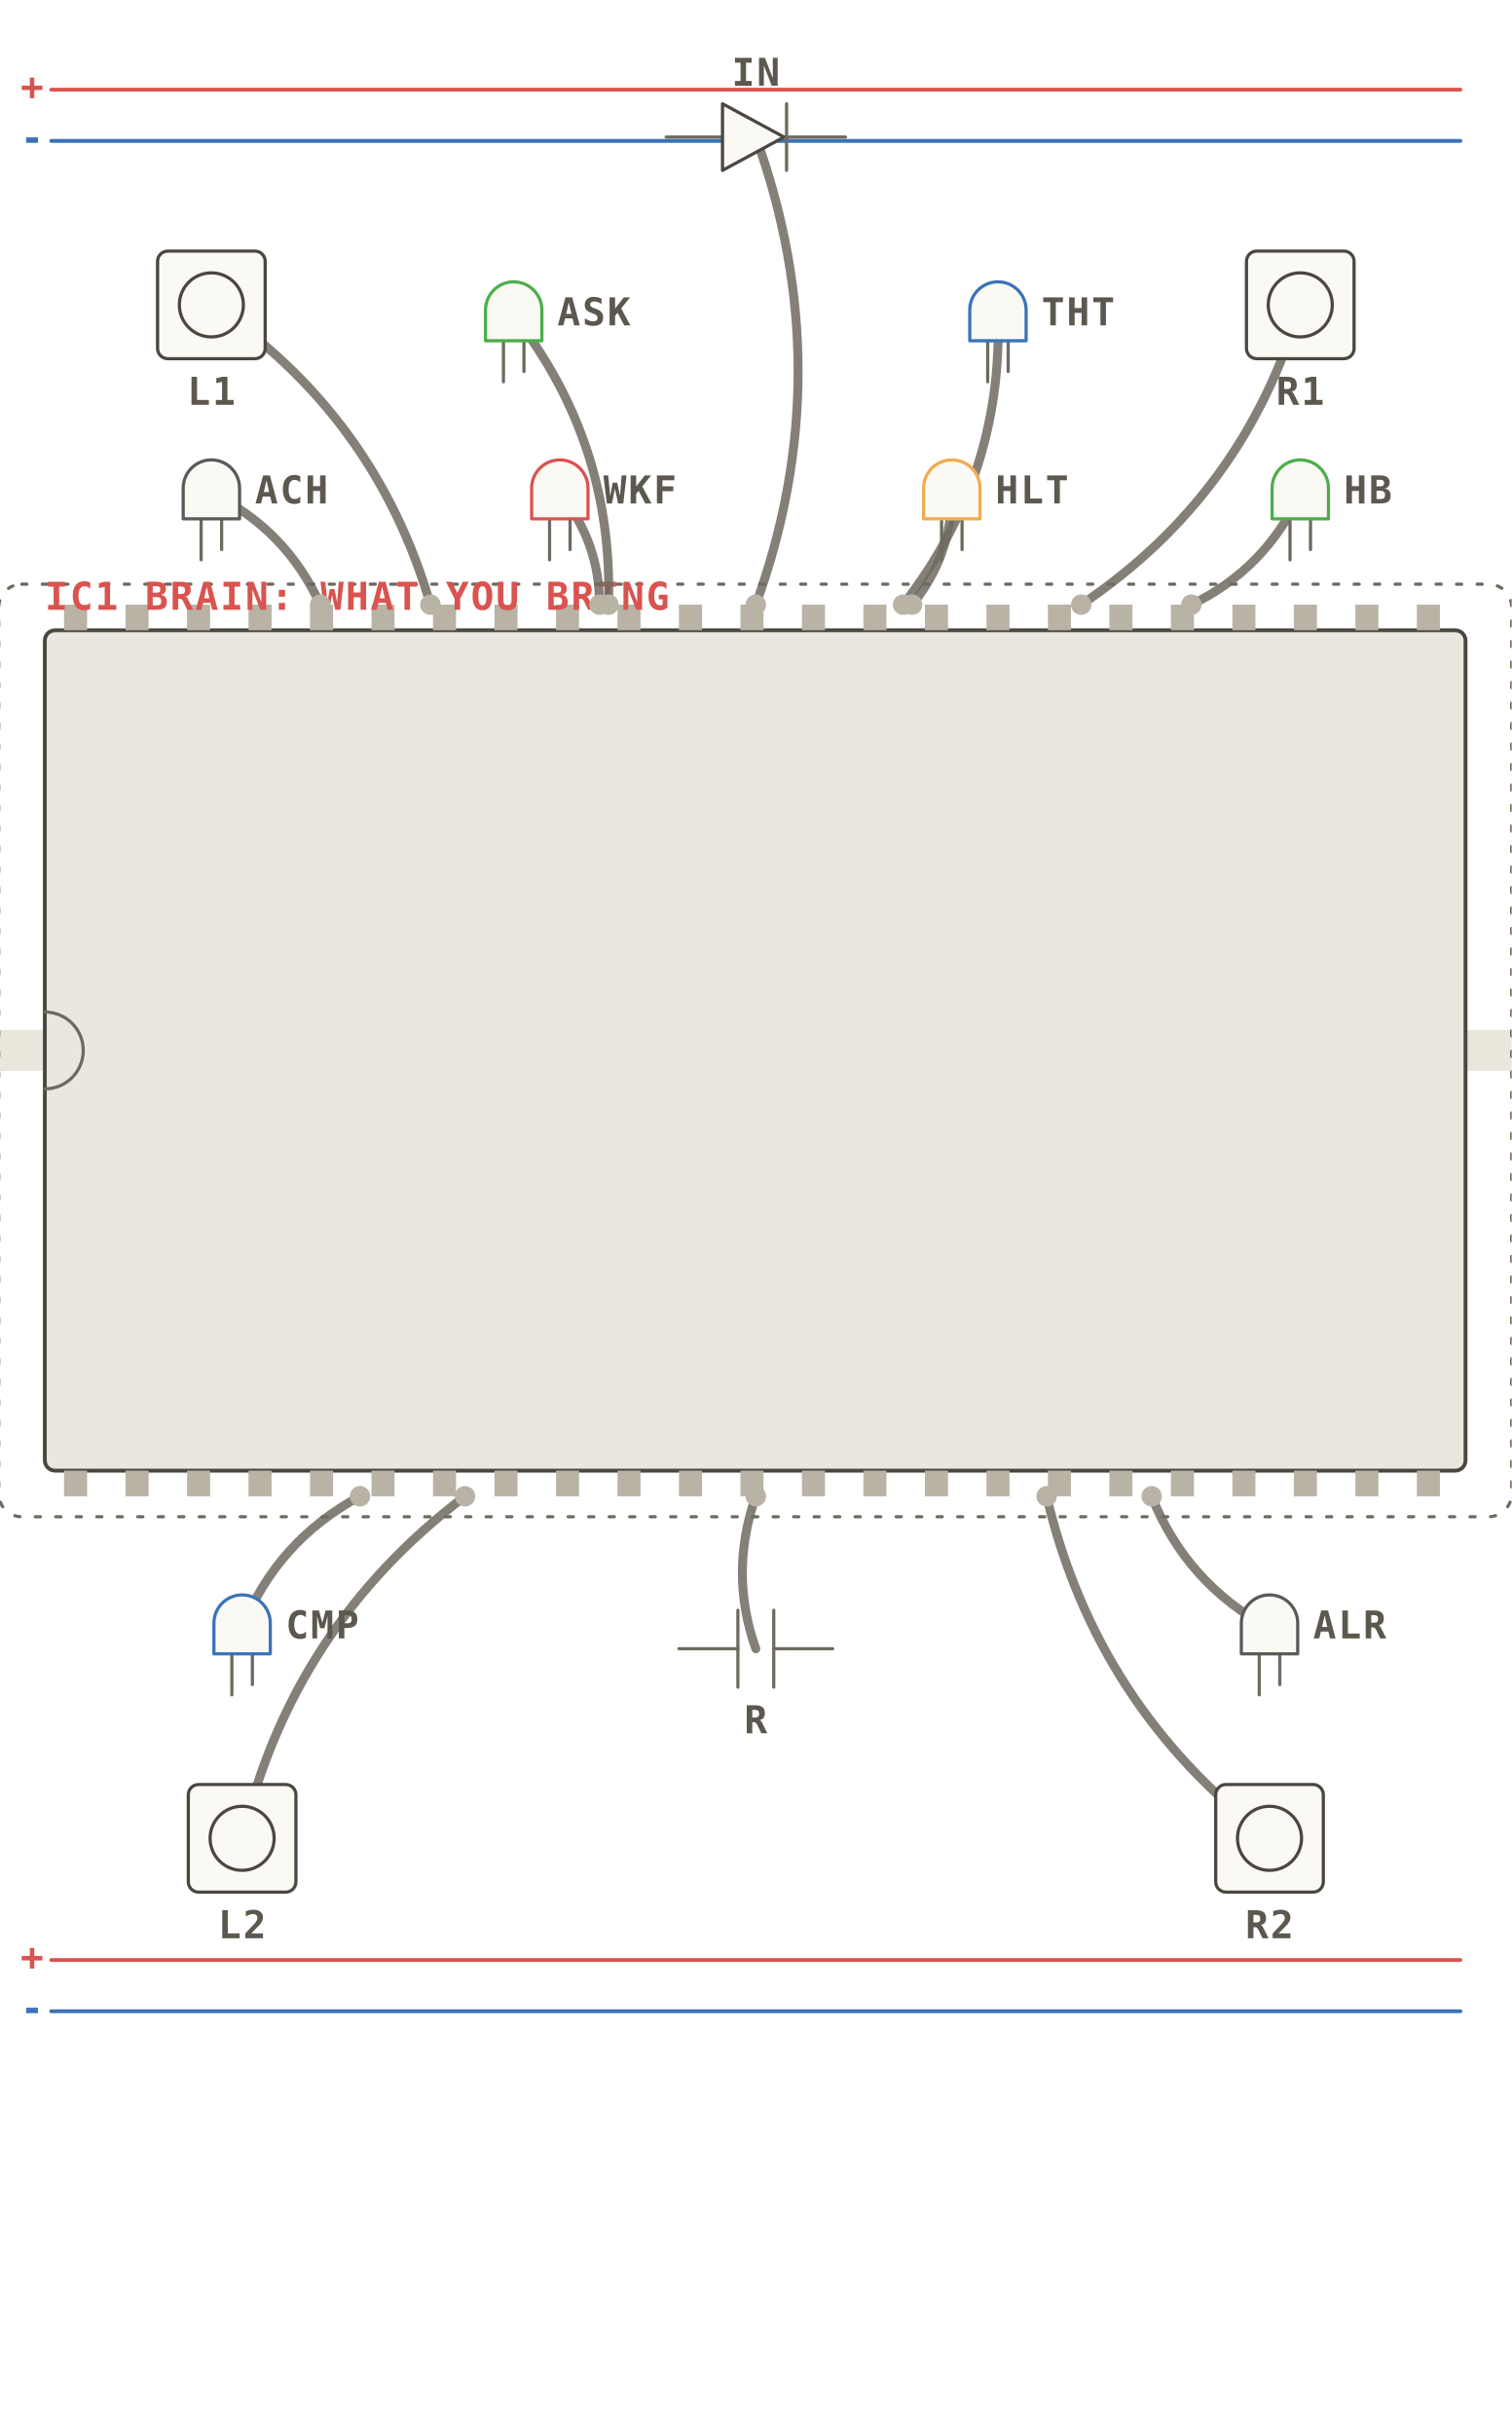
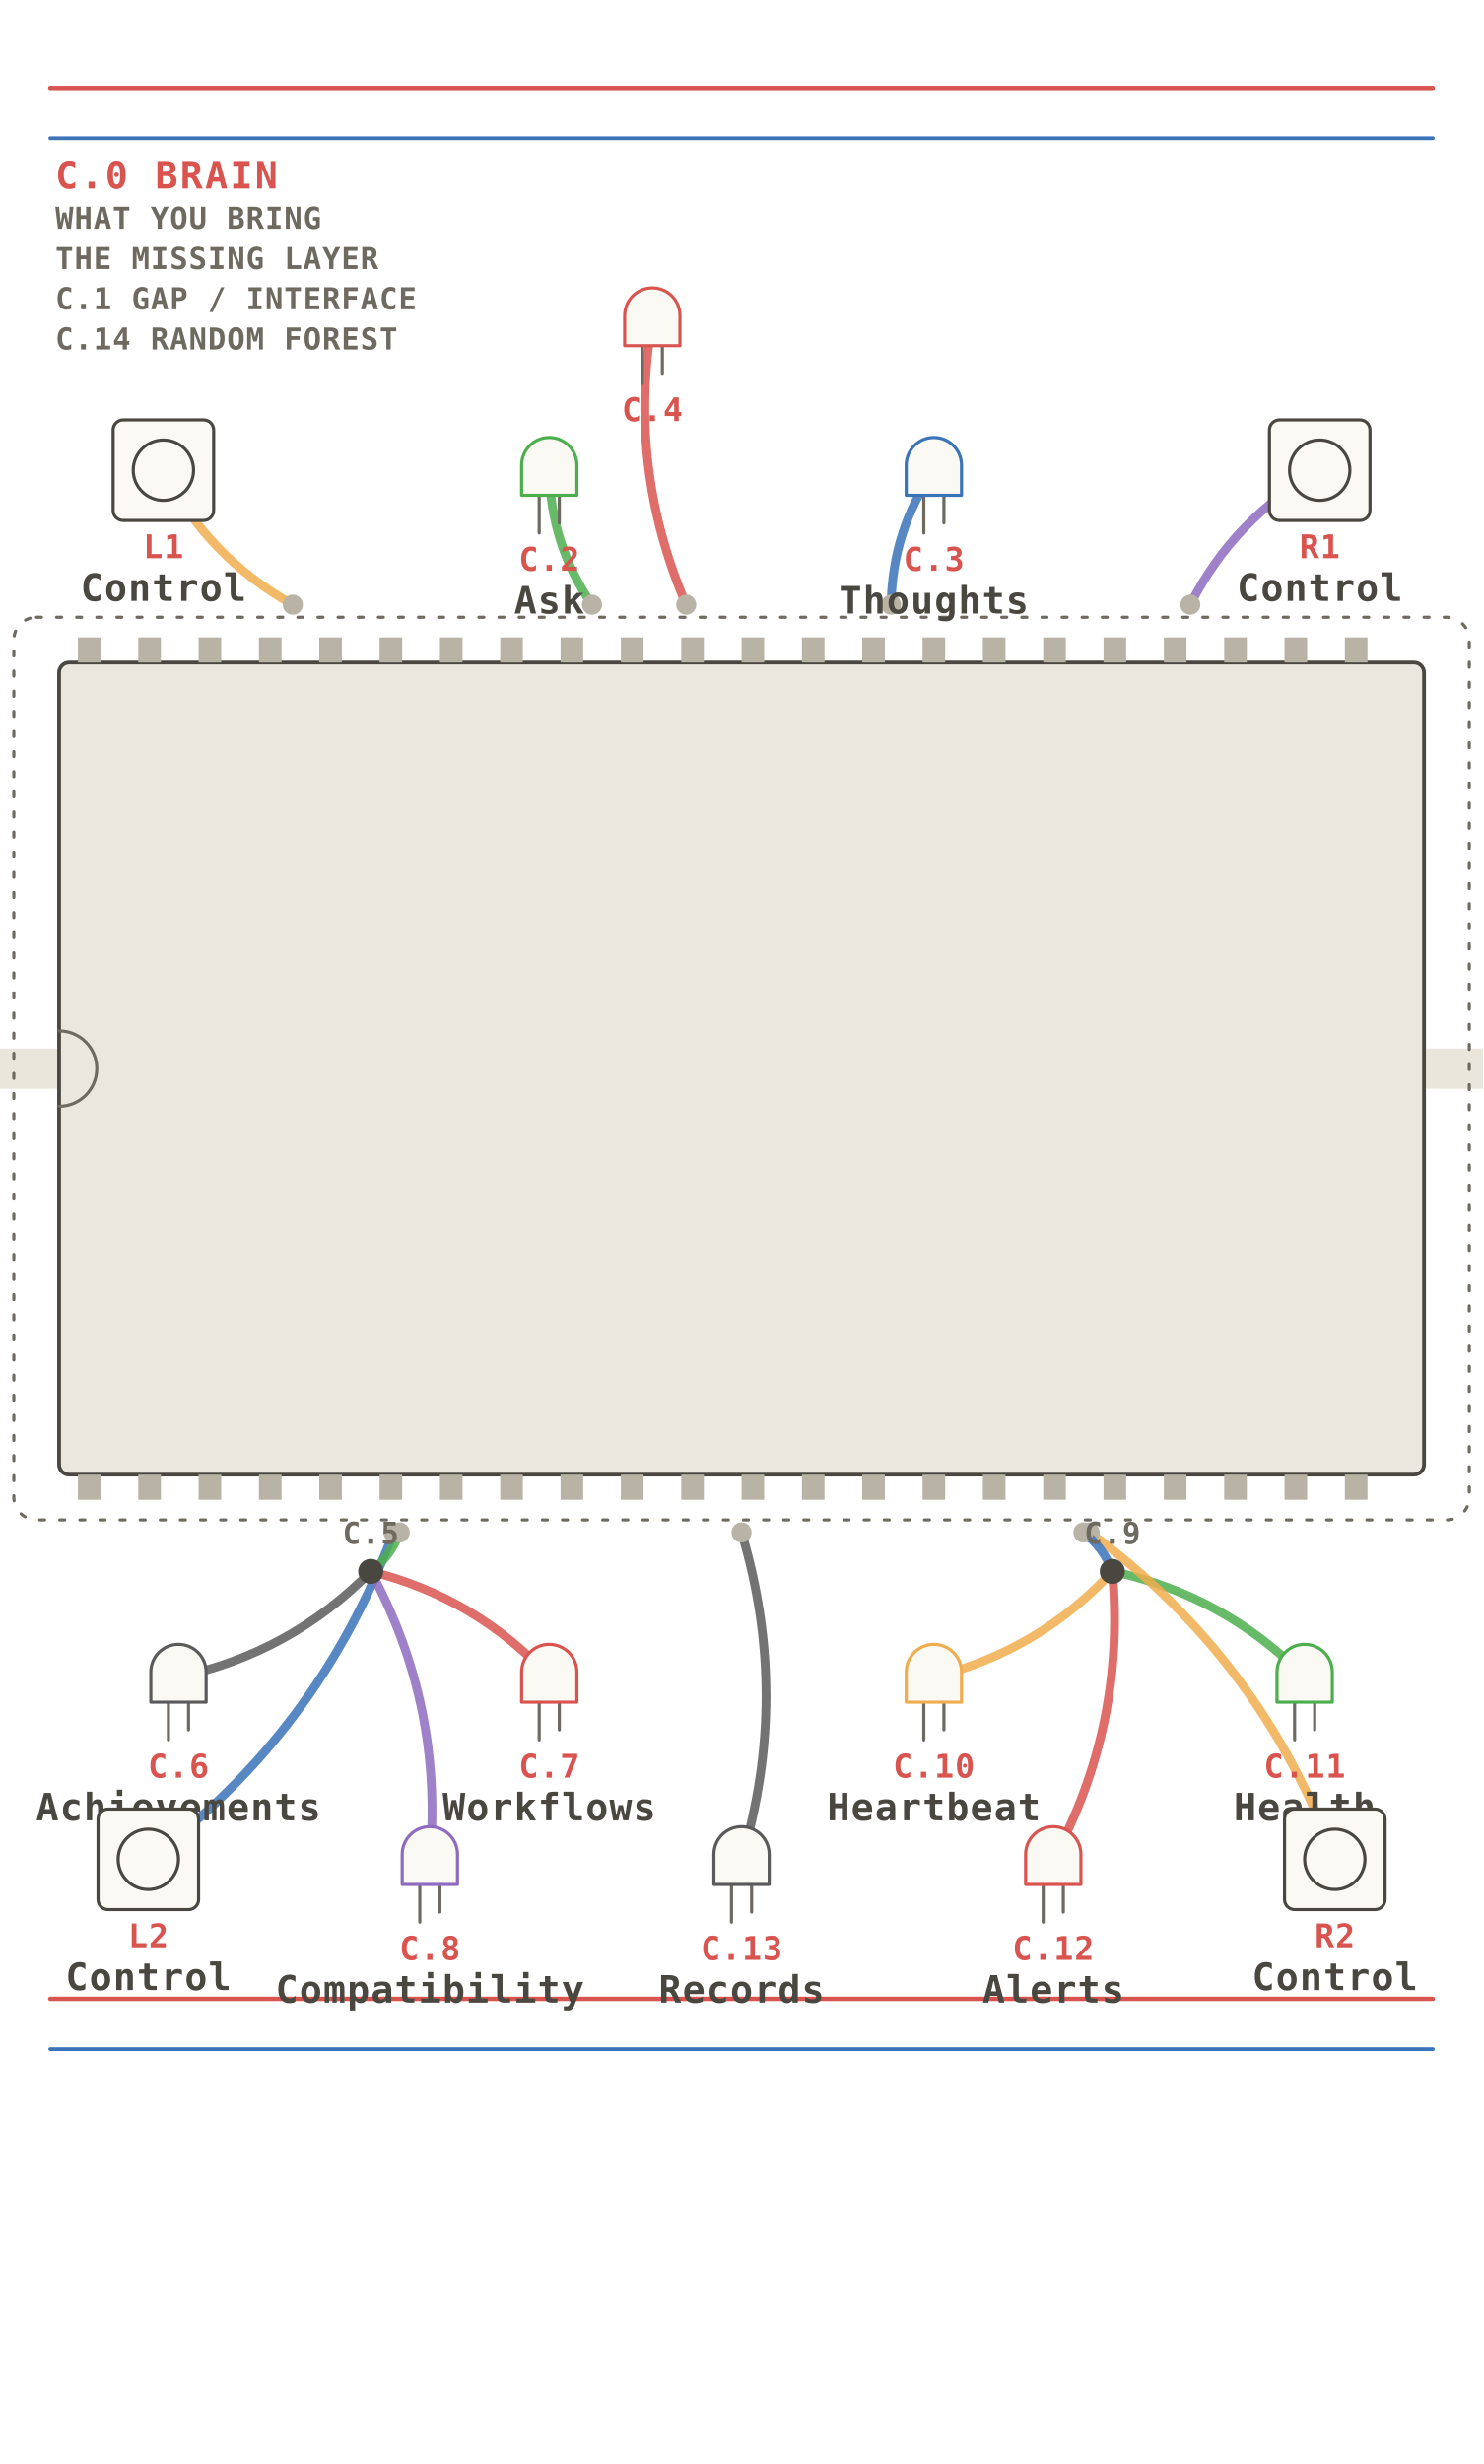
- <svg xmlns="http://www.w3.org/2000/svg" viewBox="0 0 1180 1900" preserveAspectRatio="xMidYMid slice">
-   <style>line,path,rect,circle,polygon{fill:none;stroke:#6f6a60;stroke-width:2.5;stroke-linecap:round;stroke-linejoin:round}.plus{stroke:#d9534f;stroke-width:3}.minus{stroke:#3b73b9;stroke-width:3}.chan{fill:#ebe6db;stroke:none}.ic{fill:#ebe7de;stroke:#4a4740;stroke-width:3}.pin{fill:#b9b3a6;stroke:none}.part{fill:#fbf9f4;stroke:#4a4740}.wire{stroke-width:7;opacity:.85}text{font:700 30px ui-monospace,Menlo,Consolas,monospace;fill:#5d584f;letter-spacing:.05em}.lab{fill:#d9534f}</style>
-   <line class="plus" x1="40" y1="70" x2="1140" y2="70" />
-   <line class="minus" x1="40" y1="110" x2="1140" y2="110" />
-   <text class="lab" x="16" y="78">+</text>
-   <text x="16" y="118" style="fill:#3b73b9">-</text>
-   <line class="plus" x1="40" y1="1530" x2="1140" y2="1530" />
-   <line class="minus" x1="40" y1="1570" x2="1140" y2="1570" />
-   <text class="lab" x="16" y="1538">+</text>
-   <text x="16" y="1578" style="fill:#3b73b9">-</text>
-   <rect class="chan" x="0" y="804" width="1180" height="32" />
-   <rect x="-1" y="456" width="1181" height="728" rx="18" stroke-dasharray="4 12" />
-   <rect class="ic" x="35" y="492" width="1109" height="656" rx="8" />
-   <path d="M 35 790 a 30 30 0 0 1 0 60" />
-   <rect class="pin" x="50" y="472" width="18" height="20" />
-   <rect class="pin" x="50" y="1148" width="18" height="20" />
-   <rect class="pin" x="98" y="472" width="18" height="20" />
-   <rect class="pin" x="98" y="1148" width="18" height="20" />
-   <rect class="pin" x="146" y="472" width="18" height="20" />
-   <rect class="pin" x="146" y="1148" width="18" height="20" />
-   <rect class="pin" x="194" y="472" width="18" height="20" />
-   <rect class="pin" x="194" y="1148" width="18" height="20" />
-   <rect class="pin" x="242" y="472" width="18" height="20" />
-   <rect class="pin" x="242" y="1148" width="18" height="20" />
-   <rect class="pin" x="290" y="472" width="18" height="20" />
-   <rect class="pin" x="290" y="1148" width="18" height="20" />
-   <rect class="pin" x="338" y="472" width="18" height="20" />
-   <rect class="pin" x="338" y="1148" width="18" height="20" />
-   <rect class="pin" x="386" y="472" width="18" height="20" />
-   <rect class="pin" x="386" y="1148" width="18" height="20" />
-   <rect class="pin" x="434" y="472" width="18" height="20" />
-   <rect class="pin" x="434" y="1148" width="18" height="20" />
-   <rect class="pin" x="482" y="472" width="18" height="20" />
-   <rect class="pin" x="482" y="1148" width="18" height="20" />
-   <rect class="pin" x="530" y="472" width="18" height="20" />
-   <rect class="pin" x="530" y="1148" width="18" height="20" />
-   <rect class="pin" x="578" y="472" width="18" height="20" />
-   <rect class="pin" x="578" y="1148" width="18" height="20" />
-   <rect class="pin" x="626" y="472" width="18" height="20" />
-   <rect class="pin" x="626" y="1148" width="18" height="20" />
-   <rect class="pin" x="674" y="472" width="18" height="20" />
-   <rect class="pin" x="674" y="1148" width="18" height="20" />
-   <rect class="pin" x="722" y="472" width="18" height="20" />
-   <rect class="pin" x="722" y="1148" width="18" height="20" />
-   <rect class="pin" x="770" y="472" width="18" height="20" />
-   <rect class="pin" x="770" y="1148" width="18" height="20" />
-   <rect class="pin" x="818" y="472" width="18" height="20" />
-   <rect class="pin" x="818" y="1148" width="18" height="20" />
-   <rect class="pin" x="866" y="472" width="18" height="20" />
-   <rect class="pin" x="866" y="1148" width="18" height="20" />
-   <rect class="pin" x="914" y="472" width="18" height="20" />
-   <rect class="pin" x="914" y="1148" width="18" height="20" />
-   <rect class="pin" x="962" y="472" width="18" height="20" />
-   <rect class="pin" x="962" y="1148" width="18" height="20" />
-   <rect class="pin" x="1010" y="472" width="18" height="20" />
-   <rect class="pin" x="1010" y="1148" width="18" height="20" />
-   <rect class="pin" x="1058" y="472" width="18" height="20" />
-   <rect class="pin" x="1058" y="1148" width="18" height="20" />
-   <rect class="pin" x="1106" y="472" width="18" height="20" />
-   <rect class="pin" x="1106" y="1148" width="18" height="20" />
-   <text class="lab" x="35" y="476">IC1  BRAIN: WHAT YOU BRING</text>
-   <path class="wire" stroke="#d9534f" d="M 590 107 Q 656 290 590 472" />
-   <circle class="pin" cx="590" cy="472" r="8" />
-   <path class="wire" stroke="#f0ad4e" d="M 165 238 Q 293 324 336 472" />
-   <circle class="pin" cx="336" cy="472" r="8" />
-   <path class="wire" stroke="#4cae4c" d="M 401 246 Q 479 346 475 472" />
-   <circle class="pin" cx="475" cy="472" r="8" />
-   <path class="wire" stroke="#3b73b9" d="M 779 246 Q 783 372 705 472" />
-   <circle class="pin" cx="705" cy="472" r="8" />
-   <path class="wire" stroke="#8e6bbf" d="M 1015 238 Q 972 386 844 472" />
-   <circle class="pin" cx="844" cy="472" r="8" />
-   <path class="wire" stroke="#5a5a5a" d="M 165 385 Q 223 413 250 472" />
-   <circle class="pin" cx="250" cy="472" r="8" />
-   <path class="wire" stroke="#d9534f" d="M 437 385 Q 468 423 468 472" />
-   <circle class="pin" cx="468" cy="472" r="8" />
-   <path class="wire" stroke="#f0ad4e" d="M 743 385 Q 743 434 712 472" />
-   <circle class="pin" cx="712" cy="472" r="8" />
-   <path class="wire" stroke="#4cae4c" d="M 1015 385 Q 988 444 930 472" />
-   <circle class="pin" cx="930" cy="472" r="8" />
-   <path class="wire" stroke="#3b73b9" d="M 189 1271 Q 216 1203 281 1168" />
-   <circle class="pin" cx="281" cy="1168" r="8" />
-   <path class="wire" stroke="#8e6bbf" d="M 590 1287 Q 569 1228 590 1168" />
-   <circle class="pin" cx="590" cy="1168" r="8" />
-   <path class="wire" stroke="#5a5a5a" d="M 991 1271 Q 926 1236 899 1168" />
-   <circle class="pin" cx="899" cy="1168" r="8" />
-   <path class="wire" stroke="#d9534f" d="M 189 1435 Q 228 1270 363 1168" />
-   <circle class="pin" cx="363" cy="1168" r="8" />
-   <path class="wire" stroke="#f0ad4e" d="M 991 1435 Q 856 1333 817 1168" />
-   <circle class="pin" cx="817" cy="1168" r="8" />
-   <line x1="520" y1="107" x2="660" y2="107" />
-   <polygon class="part" points="564,81 564,133 612,107" />
-   <line x1="614" y1="81" x2="614" y2="133" />
-   <text x="590" y="67" text-anchor="middle">IN</text>
-   <rect class="part" x="123.0" y="196.0" width="84" height="84" rx="8" />
-   <circle class="part" cx="165" cy="238" r="25" />
-   <text x="165" y="316.0" text-anchor="middle">L1</text>
-   <line x1="393" y1="266" x2="393" y2="298" />
-   <line x1="409" y1="266" x2="409" y2="290" />
-   <path class="part" style="stroke:#4cae4c" d="M 379 266 L 379 242 A 22 22 0 0 1 423 242 L 423 266 Z" />
-   <text x="435" y="254">ASK</text>
-   <line x1="771" y1="266" x2="771" y2="298" />
-   <line x1="787" y1="266" x2="787" y2="290" />
-   <path class="part" style="stroke:#3b73b9" d="M 757 266 L 757 242 A 22 22 0 0 1 801 242 L 801 266 Z" />
-   <text x="813" y="254">THT</text>
-   <rect class="part" x="973.0" y="196.0" width="84" height="84" rx="8" />
-   <circle class="part" cx="1015" cy="238" r="25" />
-   <text x="1015" y="316.0" text-anchor="middle">R1</text>
-   <line x1="157" y1="405" x2="157" y2="437" />
-   <line x1="173" y1="405" x2="173" y2="429" />
-   <path class="part" style="stroke:#5a5a5a" d="M 143 405 L 143 381 A 22 22 0 0 1 187 381 L 187 405 Z" />
-   <text x="199" y="393">ACH</text>
-   <line x1="429" y1="405" x2="429" y2="437" />
-   <line x1="445" y1="405" x2="445" y2="429" />
-   <path class="part" style="stroke:#d9534f" d="M 415 405 L 415 381 A 22 22 0 0 1 459 381 L 459 405 Z" />
-   <text x="471" y="393">WKF</text>
-   <line x1="735" y1="405" x2="735" y2="437" />
-   <line x1="751" y1="405" x2="751" y2="429" />
-   <path class="part" style="stroke:#f0ad4e" d="M 721 405 L 721 381 A 22 22 0 0 1 765 381 L 765 405 Z" />
-   <text x="777" y="393">HLT</text>
-   <line x1="1007" y1="405" x2="1007" y2="437" />
-   <line x1="1023" y1="405" x2="1023" y2="429" />
-   <path class="part" style="stroke:#4cae4c" d="M 993 405 L 993 381 A 22 22 0 0 1 1037 381 L 1037 405 Z" />
-   <text x="1049" y="393">HB</text>
-   <line x1="181" y1="1291" x2="181" y2="1323" />
-   <line x1="197" y1="1291" x2="197" y2="1315" />
-   <path class="part" style="stroke:#3b73b9" d="M 167 1291 L 167 1267 A 22 22 0 0 1 211 1267 L 211 1291 Z" />
-   <text x="223" y="1279">CMP</text>
-   <line x1="530" y1="1287" x2="576" y2="1287" />
-   <line x1="576" y1="1257" x2="576" y2="1317" />
-   <line x1="604" y1="1257" x2="604" y2="1317" />
-   <line x1="604" y1="1287" x2="650" y2="1287" />
-   <text x="590" y="1353" text-anchor="middle">R</text>
-   <line x1="983" y1="1291" x2="983" y2="1323" />
-   <line x1="999" y1="1291" x2="999" y2="1315" />
-   <path class="part" style="stroke:#5a5a5a" d="M 969 1291 L 969 1267 A 22 22 0 0 1 1013 1267 L 1013 1291 Z" />
-   <text x="1025" y="1279">ALR</text>
-   <rect class="part" x="147.0" y="1393.0" width="84" height="84" rx="8" />
-   <circle class="part" cx="189" cy="1435" r="25" />
-   <text x="189" y="1513.0" text-anchor="middle">L2</text>
-   <rect class="part" x="949.0" y="1393.0" width="84" height="84" rx="8" />
-   <circle class="part" cx="991" cy="1435" r="25" />
-   <text x="991" y="1513.0" text-anchor="middle">R2</text>
+ <svg xmlns="http://www.w3.org/2000/svg" viewBox="0 0 1180 1960" preserveAspectRatio="xMidYMid slice">
+   <style>path,line,polyline,rect,circle,ellipse,polygon{fill:none;stroke:#6f6a60;stroke-width:2.5;stroke-linecap:round;stroke-linejoin:round}.ink{stroke:#4a4740}.hot{stroke:#d9534f;stroke-width:3.5}.fill{fill:#6f6a60;stroke:none}.fa{fill:#d9534f;stroke:none}.fi{fill:#4a4740;stroke:none}.f2{fill:#3b73b9;stroke:none}.s2{stroke:#3b73b9}.thin{stroke-width:1.5}.faint{opacity:.45}text{font:600 30px ui-monospace,Menlo,Consolas,monospace;fill:#4a4740;letter-spacing:.03em}.n{font-size:26px;fill:#d9534f;font-weight:700}.w{font-size:30px}.lab{font-size:30px;fill:#d9534f;font-weight:700;letter-spacing:.06em}.sm{font-size:24px;fill:#6f6a60}.ic{fill:#ebe7de;stroke:#4a4740;stroke-width:3}.pin{fill:#b9b3a6;stroke:none}.part{fill:#fbf9f4;stroke:#4a4740}.wire{stroke-width:7;opacity:.85}</style>
+   <line class="hot" x1="40" y1="70" x2="1140" y2="70" />
+   <line class="s2" style="stroke-width:3" x1="40" y1="110" x2="1140" y2="110" />
+   <line class="hot" x1="40" y1="1590" x2="1140" y2="1590" />
+   <line class="s2" style="stroke-width:3" x1="40" y1="1630" x2="1140" y2="1630" />
+   <rect style="fill:#ebe6db;stroke:none" x="0" y="834" width="1180" height="32" />
+   <path class="wire" style="stroke:#d9534f" d="M 519 255 Q 499 372 546 481" />
+   <circle class="pin" cx="546" cy="481" r="8" />
+   <path class="wire" style="stroke:#f0ad4e" d="M 130 374 Q 165 443 233 481" />
+   <circle class="pin" cx="233" cy="481" r="8" />
+   <path class="wire" style="stroke:#4cae4c" d="M 437 374 Q 438 433 471 481" />
+   <circle class="pin" cx="471" cy="481" r="8" />
+   <path class="wire" style="stroke:#3b73b9" d="M 743 374 Q 710 422 709 481" />
+   <circle class="pin" cx="709" cy="481" r="8" />
+   <path class="wire" style="stroke:#8e6bbf" d="M 1050 374 Q 982 412 947 481" />
+   <circle class="pin" cx="947" cy="481" r="8" />
+   <path class="wire" style="stroke:#5a5a5a" d="M 142 1334 Q 231 1315 295 1250" />
+   <circle class="pin" cx="295" cy="1250" r="8" />
+   <path class="wire" style="stroke:#d9534f" d="M 437 1334 Q 379 1271 295 1250" />
+   <circle class="pin" cx="295" cy="1250" r="8" />
+   <path class="wire" style="stroke:#f0ad4e" d="M 743 1334 Q 827 1313 885 1250" />
+   <circle class="pin" cx="885" cy="1250" r="8" />
+   <path class="wire" style="stroke:#4cae4c" d="M 1038 1334 Q 974 1269 885 1250" />
+   <circle class="pin" cx="885" cy="1250" r="8" />
+   <path class="wire" style="stroke:#3b73b9" d="M 118 1479 Q 254 1378 313 1219" />
+   <circle class="pin" cx="313" cy="1219" r="8" />
+   <path class="wire" style="stroke:#8e6bbf" d="M 342 1479 Q 353 1357 295 1250" />
+   <circle class="pin" cx="295" cy="1250" r="8" />
+   <path class="wire" style="stroke:#5a5a5a" d="M 590 1479 Q 629 1349 590 1219" />
+   <circle class="pin" cx="590" cy="1219" r="8" />
+   <path class="wire" style="stroke:#d9534f" d="M 838 1479 Q 896 1372 885 1250" />
+   <circle class="pin" cx="885" cy="1250" r="8" />
+   <path class="wire" style="stroke:#f0ad4e" d="M 1062 1479 Q 1004 1320 867 1219" />
+   <circle class="pin" cx="867" cy="1219" r="8" />
+   <path class="wire" style="stroke:#4cae4c" d="M 295 1250 Q 311 1238 318 1219" />
+   <circle class="pin" cx="318" cy="1219" r="8" />
+   <path class="wire" style="stroke:#3b73b9" d="M 885 1250 Q 878 1231 862 1219" />
+   <circle class="pin" cx="862" cy="1219" r="8" />
+   <rect style="stroke-dasharray:4 12" x="11" y="491" width="1158" height="718" rx="18" />
+   <rect class="ic" x="47" y="527" width="1086" height="646" rx="8" />
+   <path d="M 47 820 a 30 30 0 0 1 0 60" />
+   <rect class="pin" x="62" y="507" width="18" height="20" />
+   <rect class="pin" x="62" y="1173" width="18" height="20" />
+   <rect class="pin" x="110" y="507" width="18" height="20" />
+   <rect class="pin" x="110" y="1173" width="18" height="20" />
+   <rect class="pin" x="158" y="507" width="18" height="20" />
+   <rect class="pin" x="158" y="1173" width="18" height="20" />
+   <rect class="pin" x="206" y="507" width="18" height="20" />
+   <rect class="pin" x="206" y="1173" width="18" height="20" />
+   <rect class="pin" x="254" y="507" width="18" height="20" />
+   <rect class="pin" x="254" y="1173" width="18" height="20" />
+   <rect class="pin" x="302" y="507" width="18" height="20" />
+   <rect class="pin" x="302" y="1173" width="18" height="20" />
+   <rect class="pin" x="350" y="507" width="18" height="20" />
+   <rect class="pin" x="350" y="1173" width="18" height="20" />
+   <rect class="pin" x="398" y="507" width="18" height="20" />
+   <rect class="pin" x="398" y="1173" width="18" height="20" />
+   <rect class="pin" x="446" y="507" width="18" height="20" />
+   <rect class="pin" x="446" y="1173" width="18" height="20" />
+   <rect class="pin" x="494" y="507" width="18" height="20" />
+   <rect class="pin" x="494" y="1173" width="18" height="20" />
+   <rect class="pin" x="542" y="507" width="18" height="20" />
+   <rect class="pin" x="542" y="1173" width="18" height="20" />
+   <rect class="pin" x="590" y="507" width="18" height="20" />
+   <rect class="pin" x="590" y="1173" width="18" height="20" />
+   <rect class="pin" x="638" y="507" width="18" height="20" />
+   <rect class="pin" x="638" y="1173" width="18" height="20" />
+   <rect class="pin" x="686" y="507" width="18" height="20" />
+   <rect class="pin" x="686" y="1173" width="18" height="20" />
+   <rect class="pin" x="734" y="507" width="18" height="20" />
+   <rect class="pin" x="734" y="1173" width="18" height="20" />
+   <rect class="pin" x="782" y="507" width="18" height="20" />
+   <rect class="pin" x="782" y="1173" width="18" height="20" />
+   <rect class="pin" x="830" y="507" width="18" height="20" />
+   <rect class="pin" x="830" y="1173" width="18" height="20" />
+   <rect class="pin" x="878" y="507" width="18" height="20" />
+   <rect class="pin" x="878" y="1173" width="18" height="20" />
+   <rect class="pin" x="926" y="507" width="18" height="20" />
+   <rect class="pin" x="926" y="1173" width="18" height="20" />
+   <rect class="pin" x="974" y="507" width="18" height="20" />
+   <rect class="pin" x="974" y="1173" width="18" height="20" />
+   <rect class="pin" x="1022" y="507" width="18" height="20" />
+   <rect class="pin" x="1022" y="1173" width="18" height="20" />
+   <rect class="pin" x="1070" y="507" width="18" height="20" />
+   <rect class="pin" x="1070" y="1173" width="18" height="20" />
+   <circle class="fi" cx="295" cy="1250" r="10" />
+   <circle class="fi" cx="885" cy="1250" r="10" />
+   <line x1="511" y1="275" x2="511" y2="305" />
+   <line x1="527" y1="275" x2="527" y2="297" />
+   <path class="part" style="stroke:#d9534f" d="M 497 275 L 497 251 A 22 22 0 0 1 541 251 L 541 275 Z" />
+   <text class="n" x="519" y="335" text-anchor="middle">C.4</text>
+   <rect class="part" x="90.0" y="334.0" width="80" height="80" rx="8" />
+   <circle class="part" cx="130" cy="374" r="24" />
+   <text class="n" x="130" y="444" text-anchor="middle">L1</text>
+   <text class="w" x="130" y="478" text-anchor="middle">Control</text>
+   <line x1="429" y1="394" x2="429" y2="424" />
+   <line x1="445" y1="394" x2="445" y2="416" />
+   <path class="part" style="stroke:#4cae4c" d="M 415 394 L 415 370 A 22 22 0 0 1 459 370 L 459 394 Z" />
+   <text class="n" x="437" y="454" text-anchor="middle">C.2</text>
+   <text class="w" x="437" y="488" text-anchor="middle">Ask</text>
+   <line x1="735" y1="394" x2="735" y2="424" />
+   <line x1="751" y1="394" x2="751" y2="416" />
+   <path class="part" style="stroke:#3b73b9" d="M 721 394 L 721 370 A 22 22 0 0 1 765 370 L 765 394 Z" />
+   <text class="n" x="743" y="454" text-anchor="middle">C.3</text>
+   <text class="w" x="743" y="488" text-anchor="middle">Thoughts</text>
+   <rect class="part" x="1010.0" y="334.0" width="80" height="80" rx="8" />
+   <circle class="part" cx="1050" cy="374" r="24" />
+   <text class="n" x="1050" y="444" text-anchor="middle">R1</text>
+   <text class="w" x="1050" y="478" text-anchor="middle">Control</text>
+   <line x1="134" y1="1354" x2="134" y2="1384" />
+   <line x1="150" y1="1354" x2="150" y2="1376" />
+   <path class="part" style="stroke:#5a5a5a" d="M 120 1354 L 120 1330 A 22 22 0 0 1 164 1330 L 164 1354 Z" />
+   <text class="n" x="142" y="1414" text-anchor="middle">C.6</text>
+   <text class="w" x="142" y="1448" text-anchor="middle">Achievements</text>
+   <line x1="429" y1="1354" x2="429" y2="1384" />
+   <line x1="445" y1="1354" x2="445" y2="1376" />
+   <path class="part" style="stroke:#d9534f" d="M 415 1354 L 415 1330 A 22 22 0 0 1 459 1330 L 459 1354 Z" />
+   <text class="n" x="437" y="1414" text-anchor="middle">C.7</text>
+   <text class="w" x="437" y="1448" text-anchor="middle">Workflows</text>
+   <line x1="735" y1="1354" x2="735" y2="1384" />
+   <line x1="751" y1="1354" x2="751" y2="1376" />
+   <path class="part" style="stroke:#f0ad4e" d="M 721 1354 L 721 1330 A 22 22 0 0 1 765 1330 L 765 1354 Z" />
+   <text class="n" x="743" y="1414" text-anchor="middle">C.10</text>
+   <text class="w" x="743" y="1448" text-anchor="middle">Heartbeat</text>
+   <line x1="1030" y1="1354" x2="1030" y2="1384" />
+   <line x1="1046" y1="1354" x2="1046" y2="1376" />
+   <path class="part" style="stroke:#4cae4c" d="M 1016 1354 L 1016 1330 A 22 22 0 0 1 1060 1330 L 1060 1354 Z" />
+   <text class="n" x="1038" y="1414" text-anchor="middle">C.11</text>
+   <text class="w" x="1038" y="1448" text-anchor="middle">Health</text>
+   <rect class="part" x="78.0" y="1439.0" width="80" height="80" rx="8" />
+   <circle class="part" cx="118" cy="1479" r="24" />
+   <text class="n" x="118" y="1549" text-anchor="middle">L2</text>
+   <text class="w" x="118" y="1583" text-anchor="middle">Control</text>
+   <line x1="334" y1="1499" x2="334" y2="1529" />
+   <line x1="350" y1="1499" x2="350" y2="1521" />
+   <path class="part" style="stroke:#8e6bbf" d="M 320 1499 L 320 1475 A 22 22 0 0 1 364 1475 L 364 1499 Z" />
+   <text class="n" x="342" y="1559" text-anchor="middle">C.8</text>
+   <text class="w" x="342" y="1593" text-anchor="middle">Compatibility</text>
+   <line x1="582" y1="1499" x2="582" y2="1529" />
+   <line x1="598" y1="1499" x2="598" y2="1521" />
+   <path class="part" style="stroke:#5a5a5a" d="M 568 1499 L 568 1475 A 22 22 0 0 1 612 1475 L 612 1499 Z" />
+   <text class="n" x="590" y="1559" text-anchor="middle">C.13</text>
+   <text class="w" x="590" y="1593" text-anchor="middle">Records</text>
+   <line x1="830" y1="1499" x2="830" y2="1529" />
+   <line x1="846" y1="1499" x2="846" y2="1521" />
+   <path class="part" style="stroke:#d9534f" d="M 816 1499 L 816 1475 A 22 22 0 0 1 860 1475 L 860 1499 Z" />
+   <text class="n" x="838" y="1559" text-anchor="middle">C.12</text>
+   <text class="w" x="838" y="1593" text-anchor="middle">Alerts</text>
+   <rect class="part" x="1022.0" y="1439.0" width="80" height="80" rx="8" />
+   <circle class="part" cx="1062" cy="1479" r="24" />
+   <text class="n" x="1062" y="1549" text-anchor="middle">R2</text>
+   <text class="w" x="1062" y="1583" text-anchor="middle">Control</text>
+   <text class="lab" x="44" y="150">C.0 BRAIN</text>
+   <text class="sm" x="44" y="182">WHAT YOU BRING</text>
+   <text class="sm" x="44" y="214">THE MISSING LAYER</text>
+   <text class="sm" x="44" y="246">C.1 GAP / INTERFACE</text>
+   <text class="sm" x="44" y="278">C.14 RANDOM FOREST</text>
+   <text class="sm" x="295" y="1228" text-anchor="middle">C.5</text>
+   <text class="sm" x="885" y="1228" text-anchor="middle">C.9</text>
</svg>
